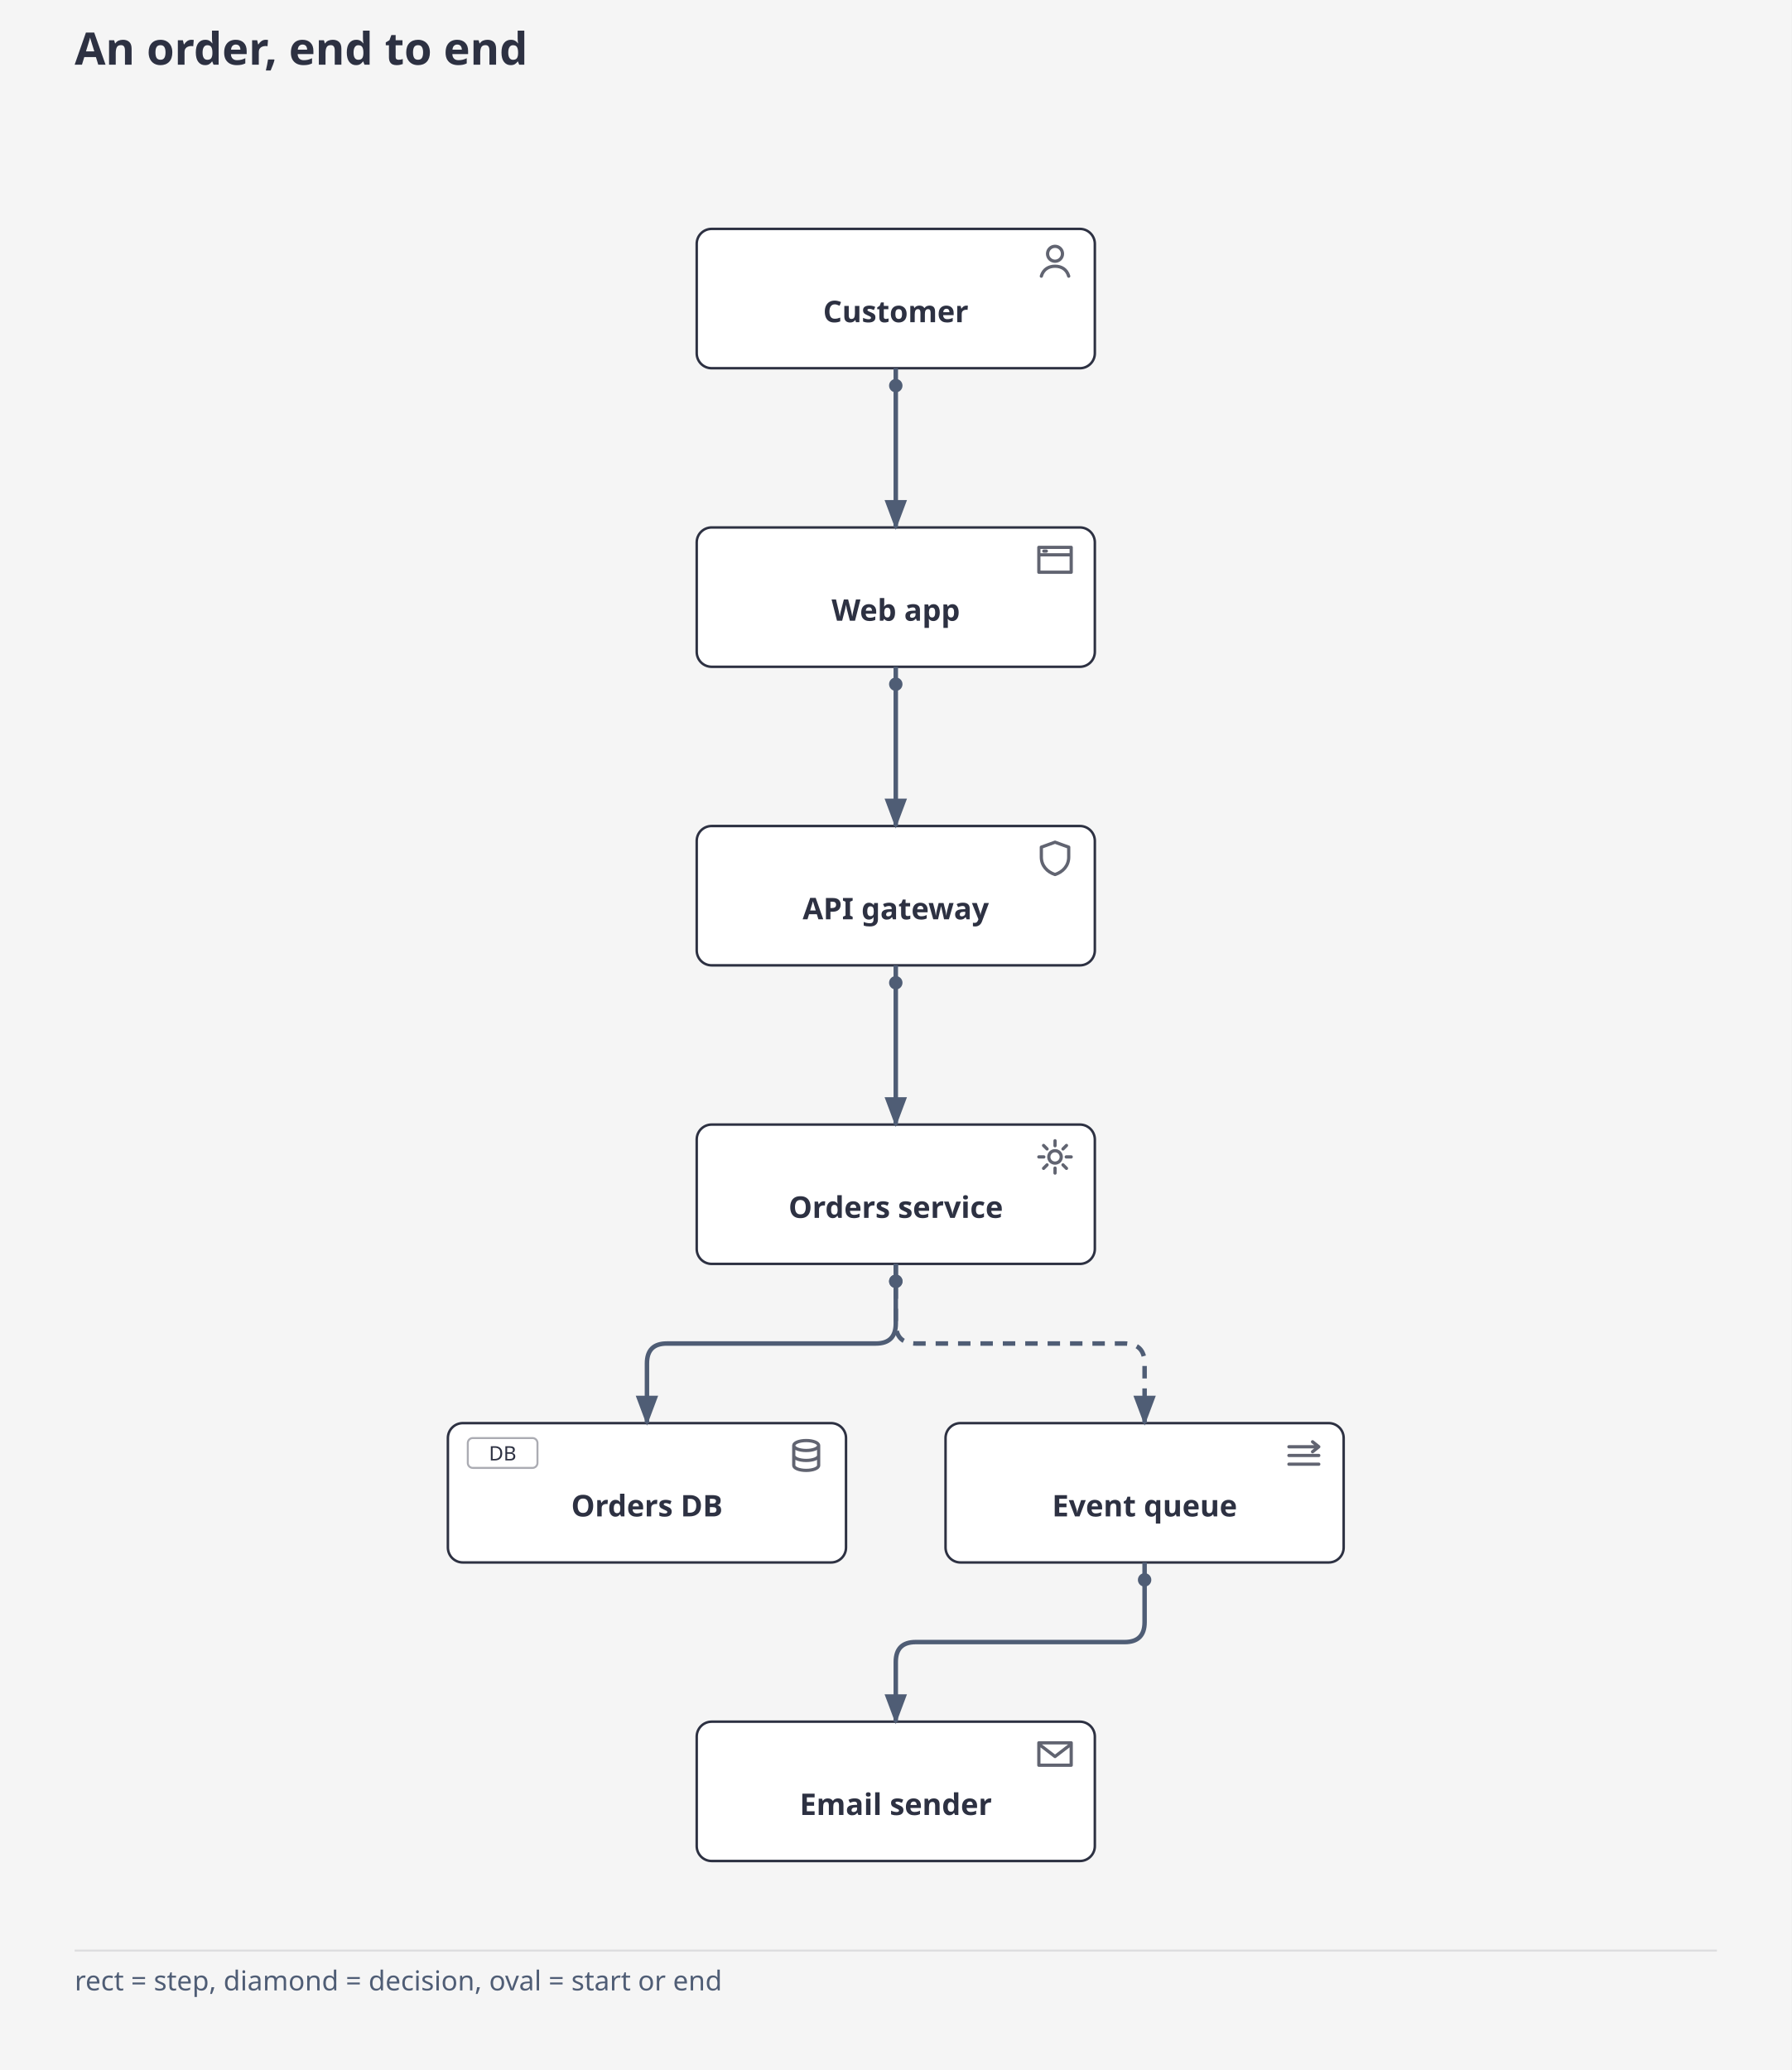
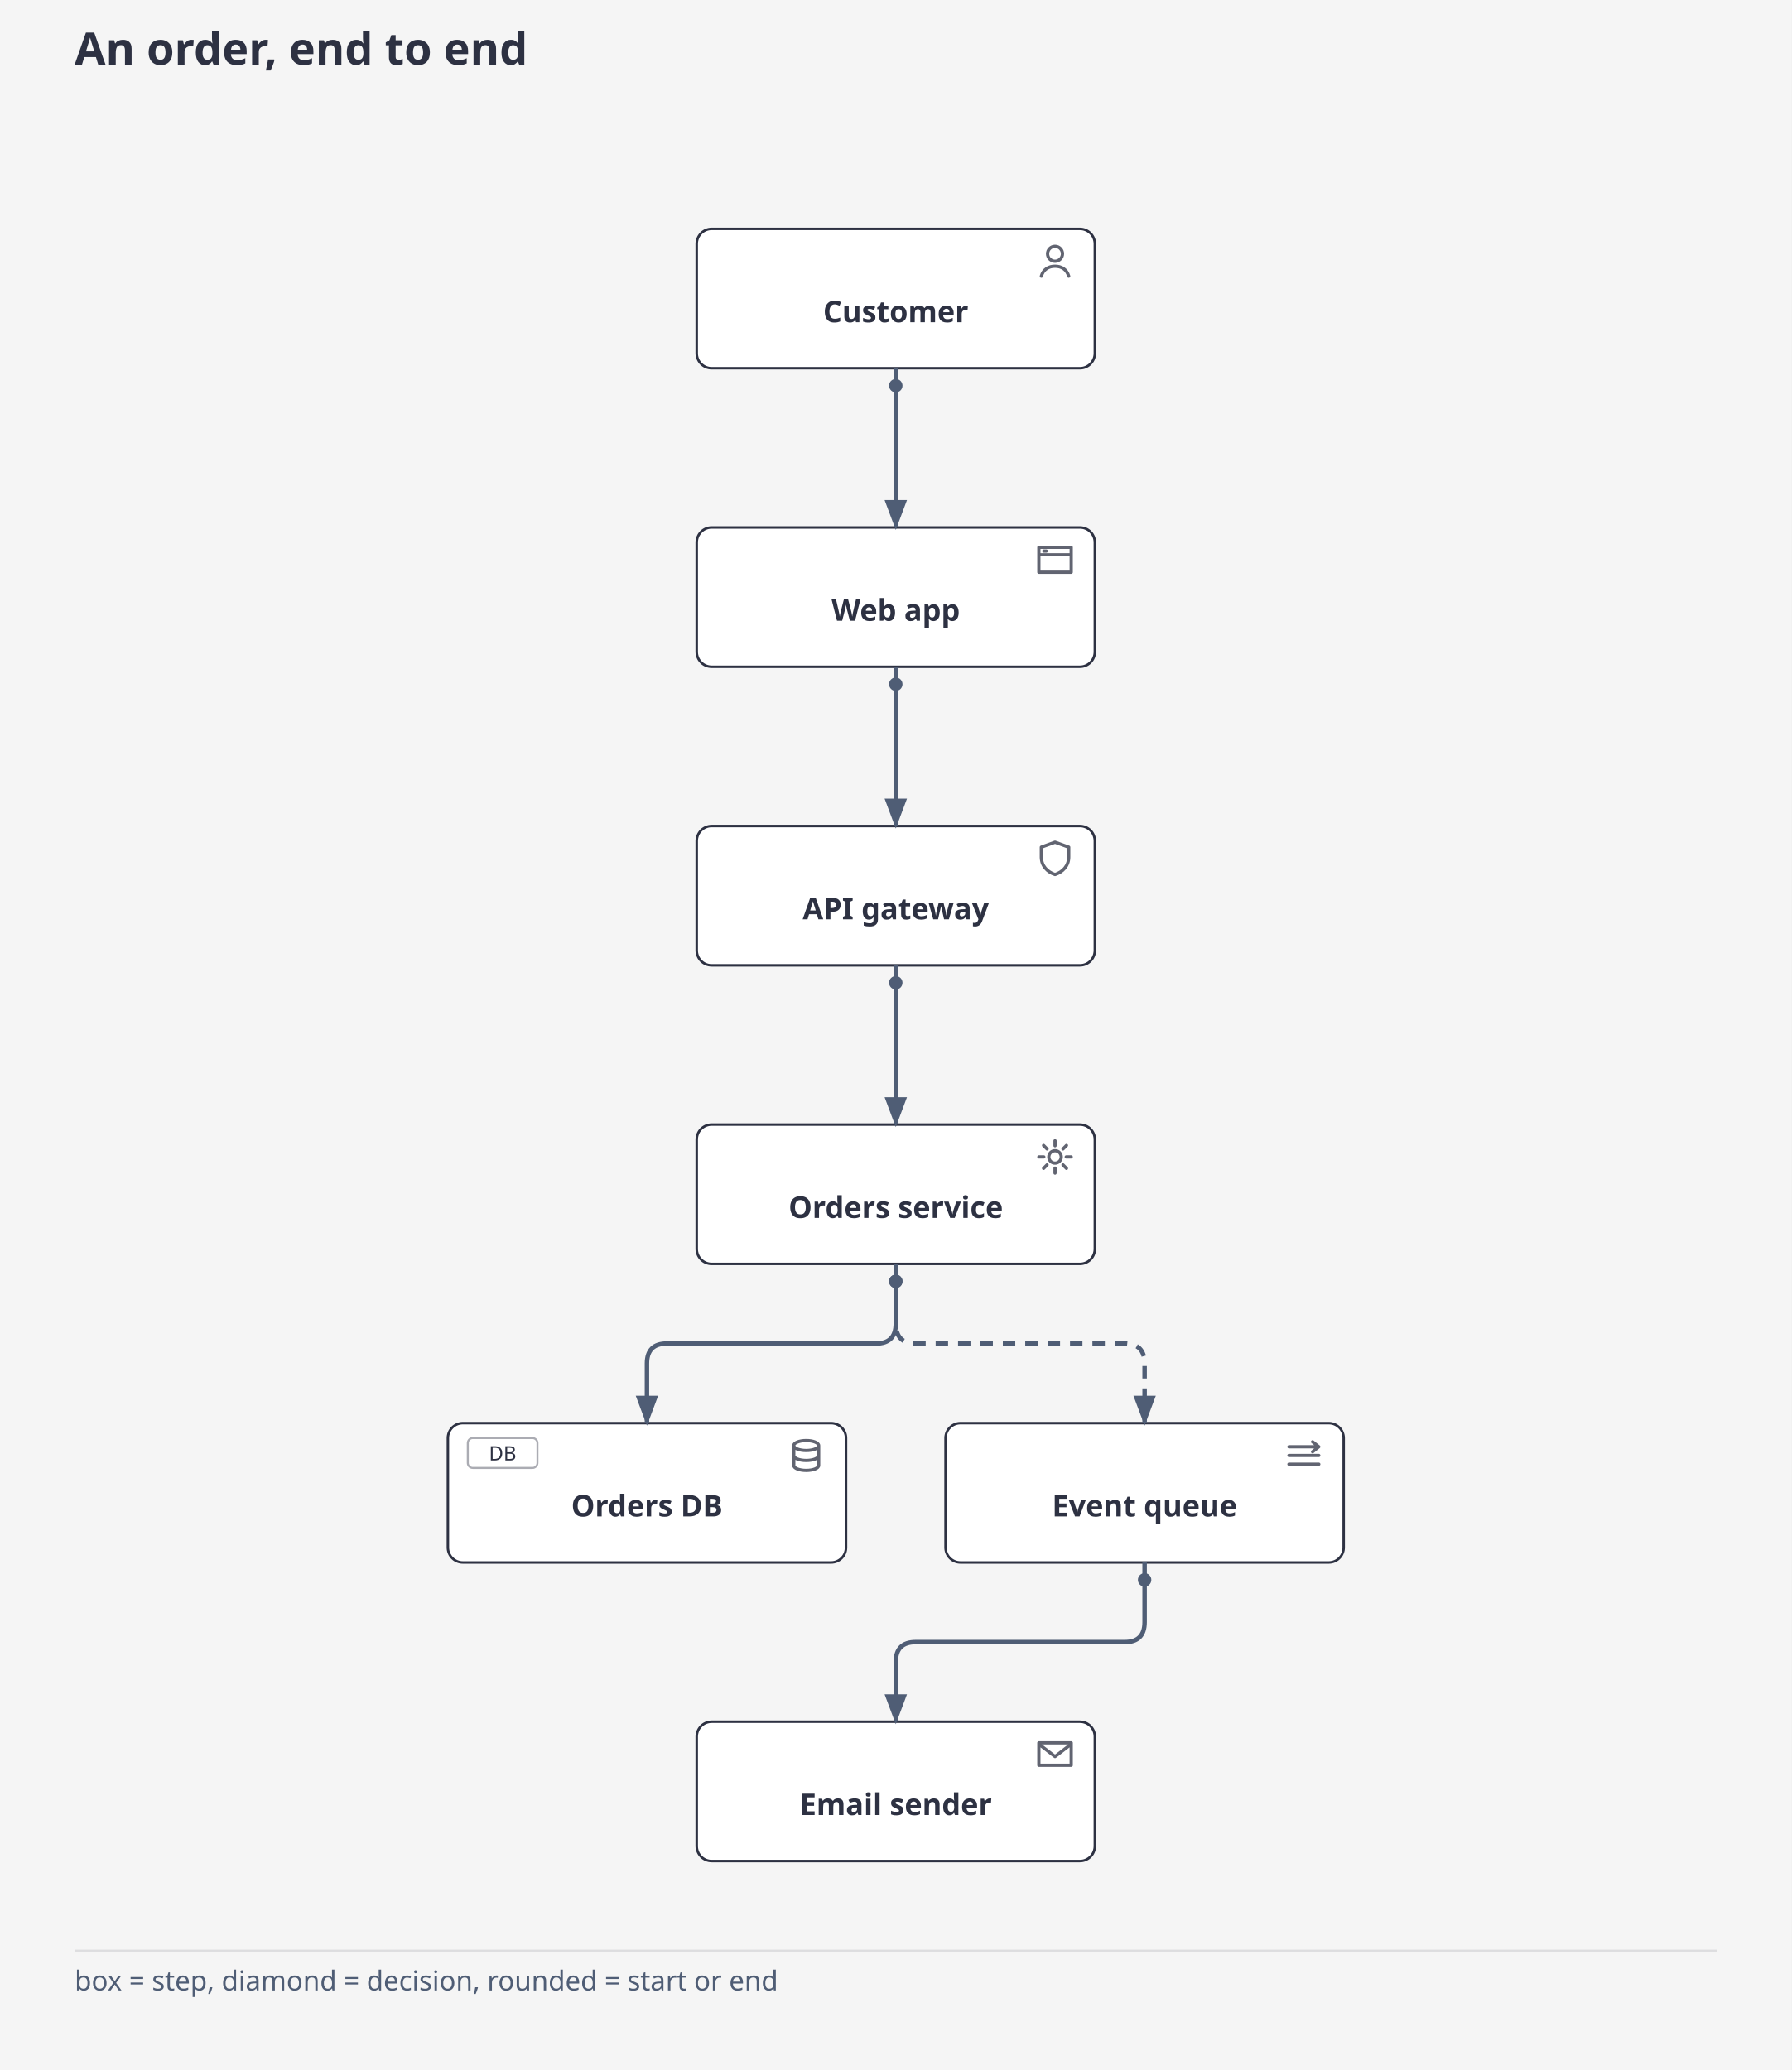
<svg xmlns="http://www.w3.org/2000/svg" role="img" viewBox="0 0 720 832" width="720">
  <rect width="720" height="832" fill="#f5f5f5" />
  <defs>
    <marker id="a" markerWidth="12" markerHeight="9" refX="11" refY="4.5" orient="auto" markerUnits="userSpaceOnUse">
      <polygon points="0 0,12 4.5,0 9" fill="#4f5d75" />
    </marker>
    <marker id="aa" markerWidth="12" markerHeight="9" refX="11" refY="4.5" orient="auto" markerUnits="userSpaceOnUse">
      <polygon points="0 0,12 4.5,0 9" fill="#eb6c36" />
    </marker>
    <marker id="al" markerWidth="12" markerHeight="9" refX="11" refY="4.5" orient="auto" markerUnits="userSpaceOnUse">
      <polygon points="0 0,12 4.5,0 9" fill="#2e5aa8" />
    </marker>
    <marker id="ar" markerWidth="12" markerHeight="9" refX="11" refY="4.5" orient="auto" markerUnits="userSpaceOnUse">
      <polygon points="0 0,12 4.5,0 9" fill="#7a8399" />
    </marker>
  </defs>
  <text x="30" y="26" font-size="18" font-weight="600" font-family="system-ui, 'Segoe UI', sans-serif" fill="#2d3142">An order, end to end</text>
  <rect x="280.0" y="92.0" width="160" height="56" rx="6" fill="#f5f5f5" />
  <rect x="280.0" y="92.0" width="160" height="56" rx="6" fill="#ffffff" stroke="#2d3142" data-node="U" data-label="Customer" />
  <path d="M8 8a3 3 0 1 0 0-6 3 3 0 0 0 0 6zM2.5 14c.8-2.8 3-4 5.5-4s4.7 1.2 5.5 4" transform="translate(416.0,97.0)" fill="none" stroke="#2d3142" stroke-opacity=".75" stroke-width="1.3" stroke-linecap="round" stroke-linejoin="round" />
  <text x="360.0" y="129.5" font-size="12" font-weight="600" font-family="system-ui, 'Segoe UI', sans-serif" fill="#2d3142" text-anchor="middle">Customer</text>
  <rect x="280.0" y="212.0" width="160" height="56" rx="6" fill="#f5f5f5" />
  <rect x="280.0" y="212.0" width="160" height="56" rx="6" fill="#ffffff" stroke="#2d3142" data-node="W" data-label="Web app" />
  <path d="M1.5 3h13v10h-13zM1.5 6h13M3.5 4.5h1" transform="translate(416.0,217.0)" fill="none" stroke="#2d3142" stroke-opacity=".75" stroke-width="1.3" stroke-linecap="round" stroke-linejoin="round" />
  <text x="360.0" y="249.5" font-size="12" font-weight="600" font-family="system-ui, 'Segoe UI', sans-serif" fill="#2d3142" text-anchor="middle">Web app</text>
  <rect x="280.0" y="332.0" width="160" height="56" rx="6" fill="#f5f5f5" />
  <rect x="280.0" y="332.0" width="160" height="56" rx="6" fill="#ffffff" stroke="#2d3142" data-node="G" data-label="API gateway" />
  <path d="M8 1.5l5.5 2v4c0 3.5-2.4 6-5.5 7-3.1-1-5.5-3.5-5.5-7v-4z" transform="translate(416.0,337.0)" fill="none" stroke="#2d3142" stroke-opacity=".75" stroke-width="1.3" stroke-linecap="round" stroke-linejoin="round" />
  <text x="360.0" y="369.5" font-size="12" font-weight="600" font-family="system-ui, 'Segoe UI', sans-serif" fill="#2d3142" text-anchor="middle">API gateway</text>
  <rect x="280.0" y="452.0" width="160" height="56" rx="6" fill="#f5f5f5" />
  <rect x="280.0" y="452.0" width="160" height="56" rx="6" fill="#ffffff" stroke="#2d3142" data-node="O" data-label="Orders service" />
  <path d="M8 5.5a2.5 2.5 0 1 0 0 5 2.5 2.5 0 0 0 0-5zM8 1.5v2M8 12.5v2M1.5 8h2M12.5 8h2M3.4 3.4l1.4 1.4M11.2 11.2l1.4 1.4M3.4 12.6l1.4-1.4M11.2 4.8l1.4-1.4" transform="translate(416.0,457.0)" fill="none" stroke="#2d3142" stroke-opacity=".75" stroke-width="1.3" stroke-linecap="round" stroke-linejoin="round" />
  <text x="360.0" y="489.5" font-size="12" font-weight="600" font-family="system-ui, 'Segoe UI', sans-serif" fill="#2d3142" text-anchor="middle">Orders service</text>
  <rect x="180.0" y="572.0" width="160" height="56" rx="6" fill="#f5f5f5" />
  <rect x="180.0" y="572.0" width="160" height="56" rx="6" fill="#ffffff" stroke="#2d3142" data-node="D" data-label="Orders DB" />
  <rect x="188.0" y="578.0" width="28" height="12" rx="2" fill="none" stroke="#2d3142" stroke-opacity=".4" stroke-width=".8" />
  <text x="202.0" y="587.0" font-size="8" font-family="system-ui, 'Segoe UI', sans-serif" fill="#2d3142" text-anchor="middle">DB</text>
  <path d="M3 4c0-1.1 2.2-2 5-2s5 .9 5 2-2.2 2-5 2-5-.9-5-2zM3 4v8c0 1.1 2.2 2 5 2s5-.9 5-2V4M3 8c0 1.1 2.2 2 5 2s5-.9 5-2" transform="translate(316.0,577.0)" fill="none" stroke="#2d3142" stroke-opacity=".75" stroke-width="1.3" stroke-linecap="round" stroke-linejoin="round" />
  <text x="260.0" y="609.5" font-size="12" font-weight="600" font-family="system-ui, 'Segoe UI', sans-serif" fill="#2d3142" text-anchor="middle">Orders DB</text>
  <rect x="380.0" y="572.0" width="160" height="56" rx="6" fill="#f5f5f5" />
  <rect x="380.0" y="572.0" width="160" height="56" rx="6" fill="#ffffff" stroke="#2d3142" data-node="Q" data-label="Event queue" />
  <path d="M2 4.5h12M2 8h12M2 11.5h12M11.5 2.5l2.5 2-2.5 2" transform="translate(516.0,577.0)" fill="none" stroke="#2d3142" stroke-opacity=".75" stroke-width="1.3" stroke-linecap="round" stroke-linejoin="round" />
  <text x="460.0" y="609.5" font-size="12" font-weight="600" font-family="system-ui, 'Segoe UI', sans-serif" fill="#2d3142" text-anchor="middle">Event queue</text>
  <rect x="280.0" y="692.0" width="160" height="56" rx="6" fill="#f5f5f5" />
  <rect x="280.0" y="692.0" width="160" height="56" rx="6" fill="#ffffff" stroke="#2d3142" data-node="M" data-label="Email sender" />
  <path d="M1.5 3.5h13v9h-13zM1.5 4l6.5 5 6.5-5" transform="translate(416.0,697.0)" fill="none" stroke="#2d3142" stroke-opacity=".75" stroke-width="1.3" stroke-linecap="round" stroke-linejoin="round" />
  <text x="360.0" y="729.5" font-size="12" font-weight="600" font-family="system-ui, 'Segoe UI', sans-serif" fill="#2d3142" text-anchor="middle">Email sender</text>
  <path d="M360.0,148.0 L360.0,212.0" fill="none" stroke="#4f5d75" stroke-width="1.8" marker-end="url(#a)" data-from="U" data-to="W" data-label="" />
  <circle cx="360.0" cy="155.0" r="2.7" fill="#4f5d75" />
  <path d="M360.0,268.0 L360.0,332.0" fill="none" stroke="#4f5d75" stroke-width="1.8" marker-end="url(#a)" data-from="W" data-to="G" data-label="" />
  <circle cx="360.0" cy="275.0" r="2.7" fill="#4f5d75" />
  <path d="M360.0,388.0 L360.0,452.0" fill="none" stroke="#4f5d75" stroke-width="1.8" marker-end="url(#a)" data-from="G" data-to="O" data-label="" />
  <circle cx="360.0" cy="395.0" r="2.7" fill="#4f5d75" />
  <path d="M360.0,508.0 L360.0,532.0 Q360.0,540.0 352.0,540.0 L268.0,540.0 Q260.0,540.0 260.0,548.0 L260.0,572.0" fill="none" stroke="#4f5d75" stroke-width="1.8" marker-end="url(#a)" data-from="O" data-to="D" data-label="" />
  <circle cx="360.0" cy="515.0" r="2.7" fill="#4f5d75" />
  <path d="M360.0,508.0 L360.0,532.0 Q360.0,540.0 368.0,540.0 L452.0,540.0 Q460.0,540.0 460.0,548.0 L460.0,572.0" fill="none" stroke="#4f5d75" stroke-width="1.8" stroke-dasharray="5,4" marker-end="url(#a)" data-from="O" data-to="Q" data-label="" />
  <circle cx="360.0" cy="515.0" r="2.7" fill="#4f5d75" />
  <path d="M460.0,628.0 L460.0,652.0 Q460.0,660.0 452.0,660.0 L368.0,660.0 Q360.0,660.0 360.0,668.0 L360.0,692.0" fill="none" stroke="#4f5d75" stroke-width="1.8" marker-end="url(#a)" data-from="Q" data-to="M" data-label="" />
  <circle cx="460.0" cy="635.0" r="2.7" fill="#4f5d75" />
  <line x1="30" y1="784" x2="690" y2="784" stroke="rgba(45,49,66,0.12)" stroke-width=".8" />
-   <text x="30" y="800" font-size="11" font-family="system-ui, 'Segoe UI', sans-serif" fill="#4f5d75">rect = step, diamond = decision, oval = start or end</text>
+   <text x="30" y="800" font-size="11" font-family="system-ui, 'Segoe UI', sans-serif" fill="#4f5d75">box = step, diamond = decision, rounded = start or end</text>
</svg>
